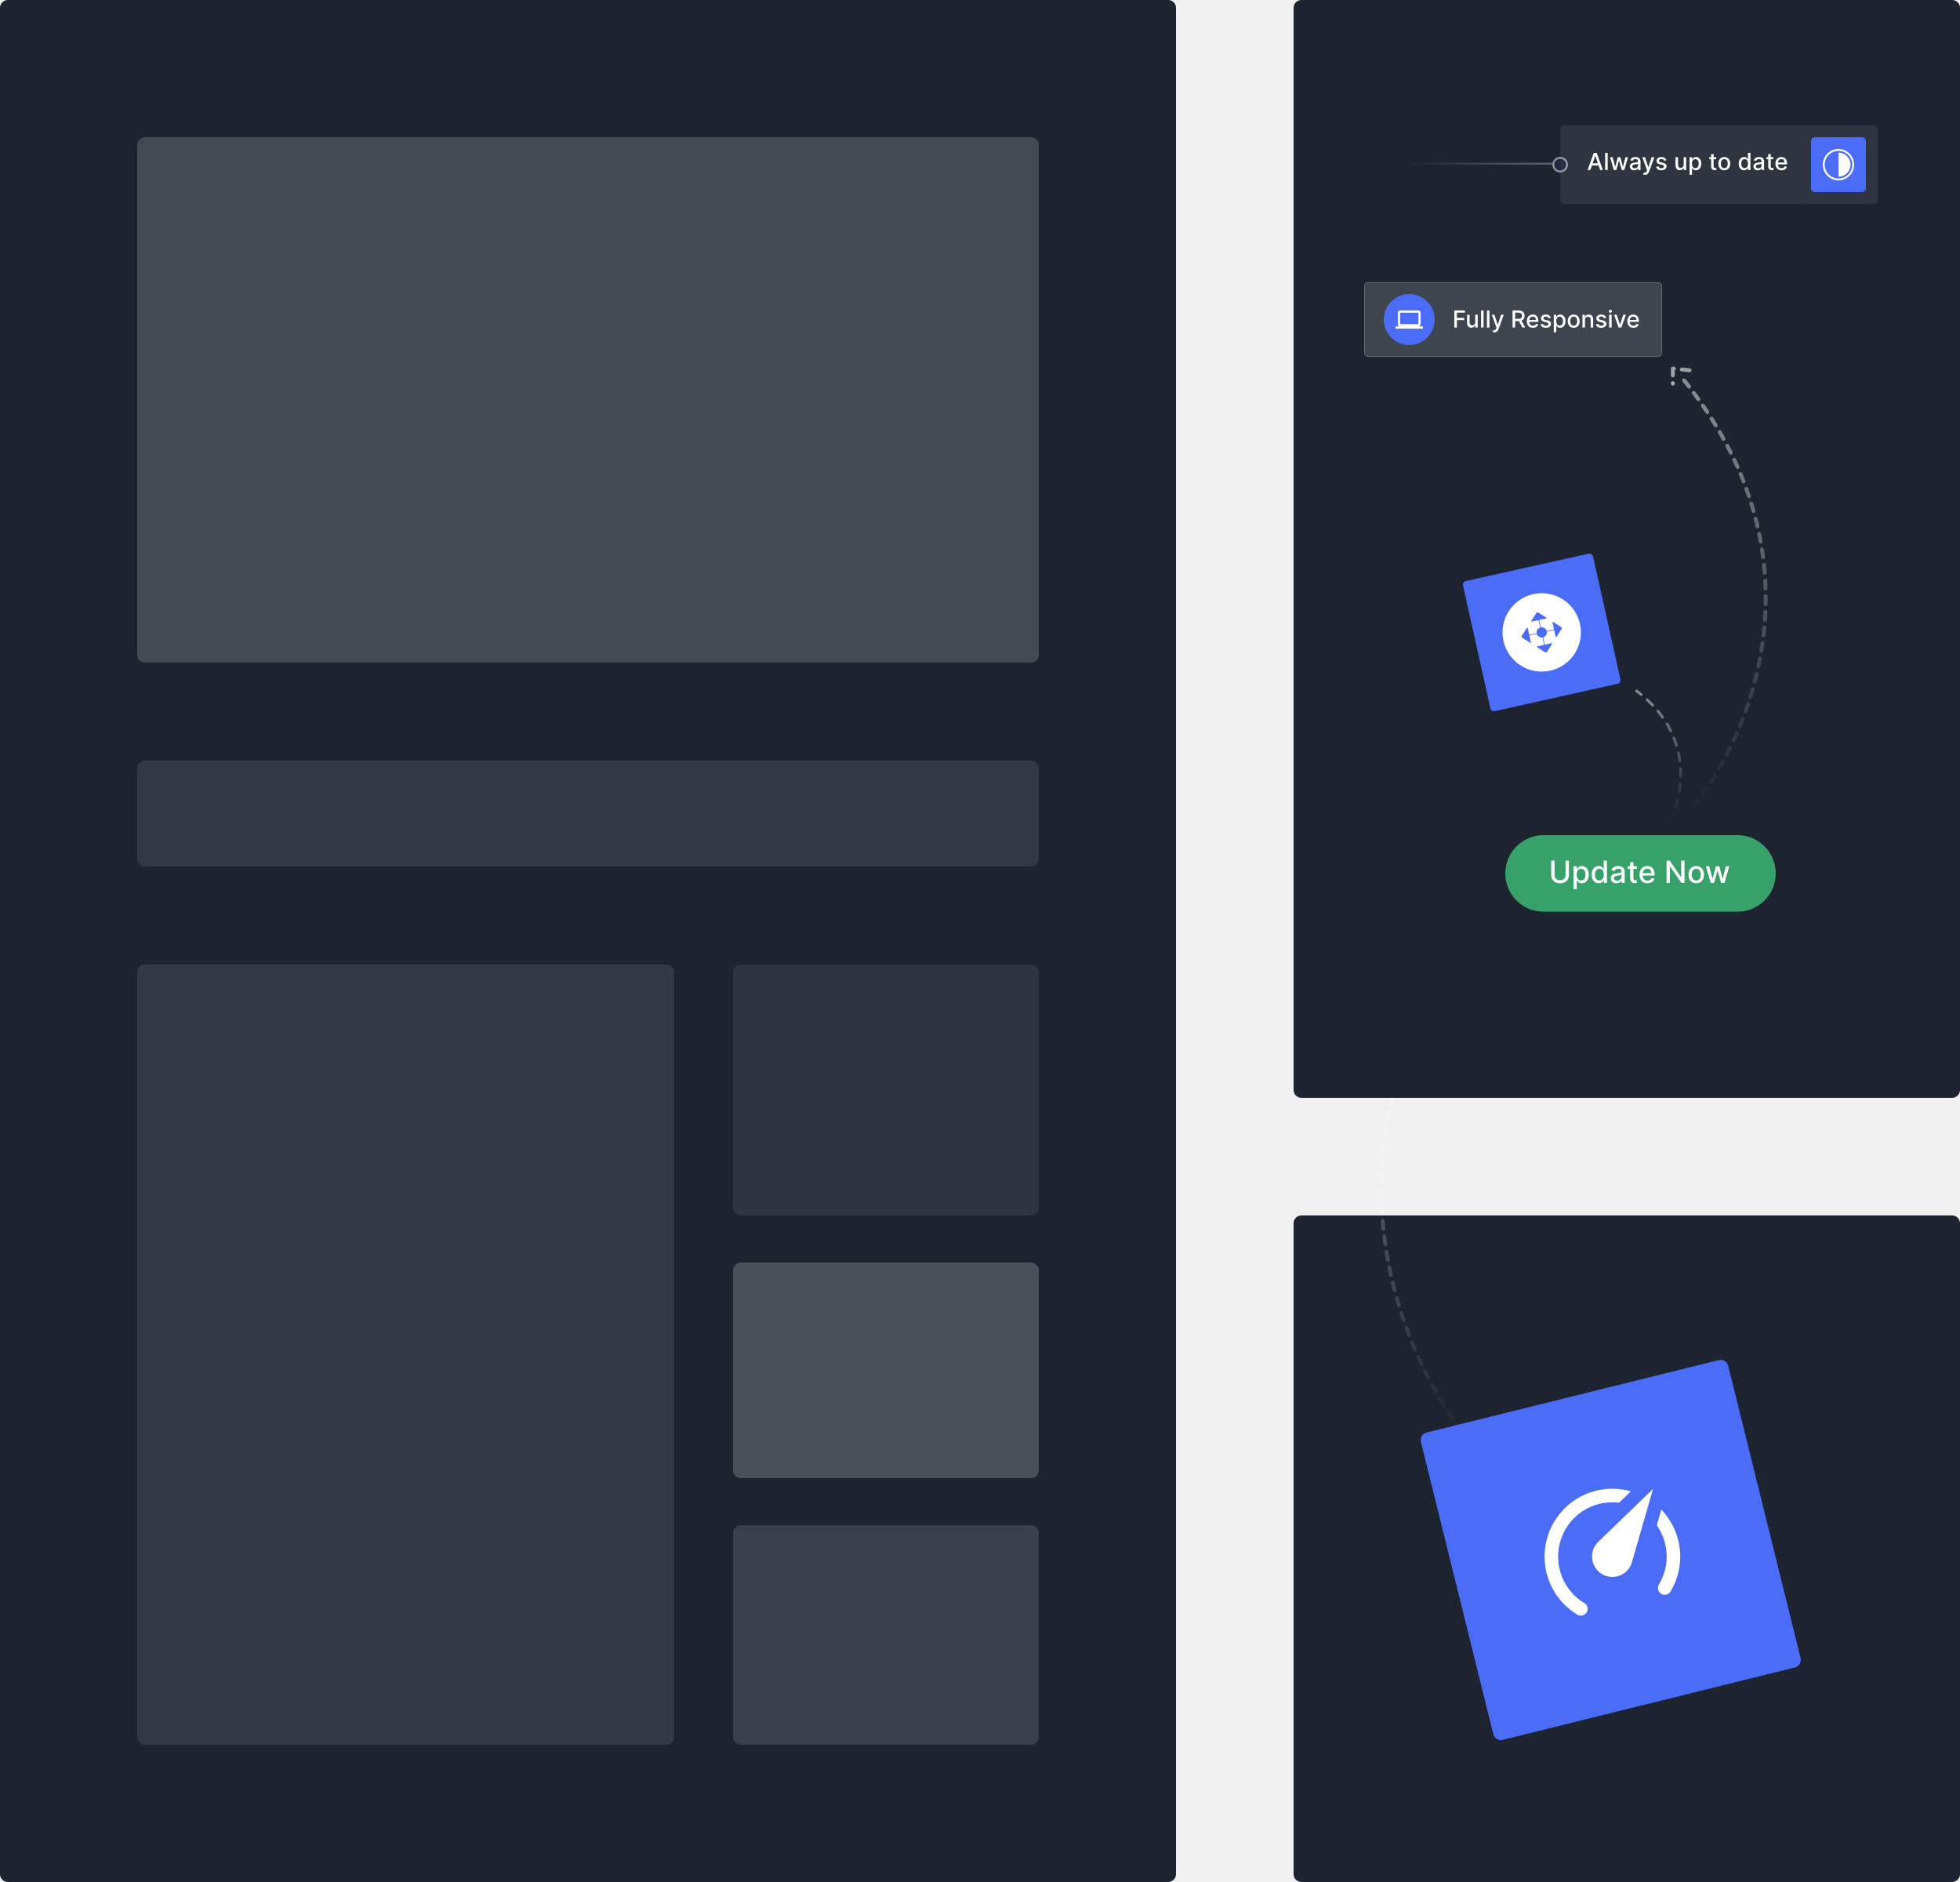
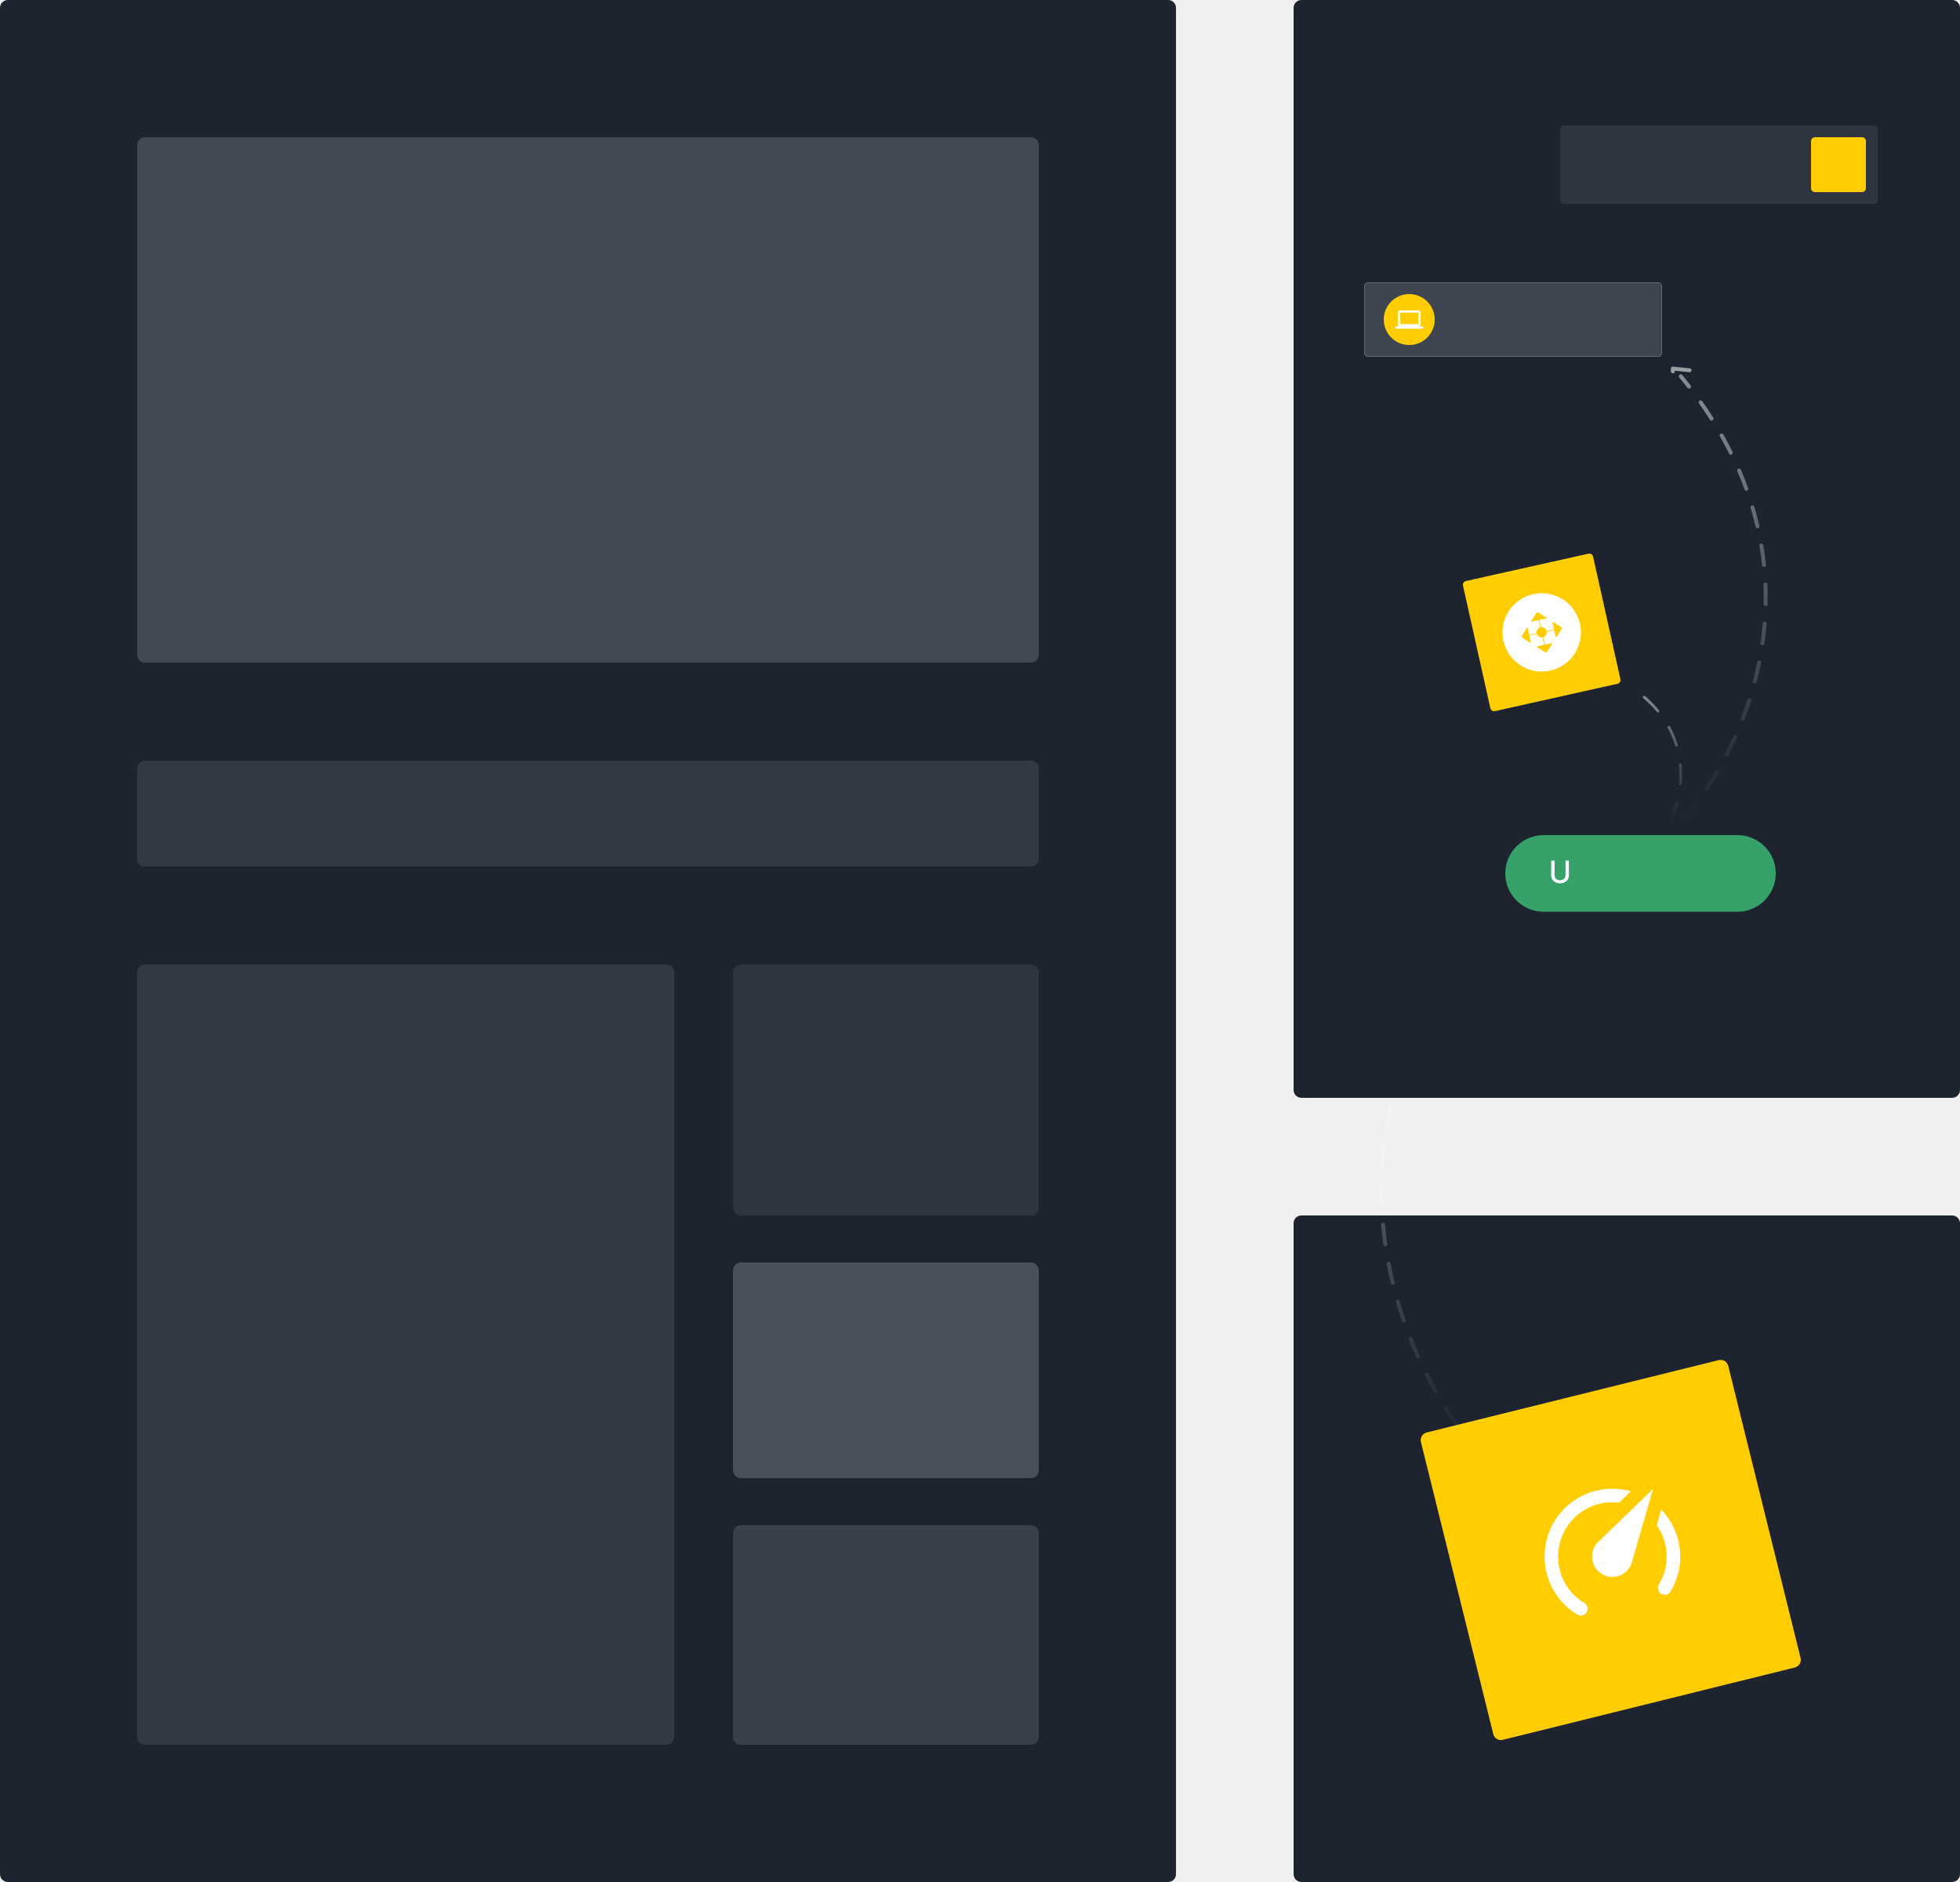
<svg xmlns="http://www.w3.org/2000/svg" width="500" height="480" viewBox="0 0 500 480" fill="none">
-   <rect x="330" y="310" width="170" height="170" rx="2" fill="#1D2430" />
-   <rect x="362" y="365.831" width="80.765" height="80.765" rx="2" transform="rotate(-13.9128 362 365.831)" fill="#4A6CF7" />
+   <style>
+   .floating {
+     animation: float 3s ease-in-out infinite;
+   }
+   .floating-delay-1 {
+     animation-delay: 0.5s;
+   }
+   .floating-delay-2 {
+     animation-delay: 1s;
+   }
+   .rotating {
+     transform-origin: center;
+     animation: rotate 10s linear infinite;
+   }
+   .pulse {
+     animation: pulse 2s ease-in-out infinite;
+   }
+   .dash-line {
+     stroke-dasharray: 5;
+     animation: dash 20s linear infinite;
+   }
+   @keyframes float {
+     0%, 100% { transform: translateY(0); }
+     50% { transform: translateY(-10px); }
+   }
+   @keyframes rotate {
+     from { transform: rotate(0deg); }
+     to { transform: rotate(360deg); }
+   }
+   @keyframes pulse {
+     0%, 100% { transform: scale(1); }
+     50% { transform: scale(1.1); }
+   }
+   @keyframes dash {
+     to { stroke-dashoffset: 1000; }
+   }
+ </style>
+   <rect x="330" y="310" width="170" height="170" rx="2" fill="#1D2430" class="floating" />
+   <rect x="362" y="365.831" width="80.765" height="80.765" rx="2" transform="rotate(-13.9128 362 365.831)" fill="#FFCD00" />
  <path d="M412.572 402.039C411.235 402.37 409.822 402.156 408.643 401.445C407.464 400.734 406.615 399.584 406.284 398.247C405.818 396.366 406.435 394.466 407.718 393.239L421.691 379.757L416.388 398.152C415.956 400.006 414.538 401.552 412.572 402.039ZM407.162 380.2C410.203 379.447 413.25 379.583 416.061 380.349L413.037 383.256C411.434 383.047 409.675 383.144 407.995 383.56C404.43 384.443 401.363 386.705 399.467 389.85C397.571 392.995 397.002 396.764 397.884 400.328C398.804 404.041 401.131 407.03 404.167 408.846L404.183 408.842C405.001 409.334 405.263 410.393 404.77 411.21C404.277 412.028 403.202 412.294 402.389 411.818C398.595 409.531 395.673 405.797 394.525 401.16C393.421 396.705 394.132 391.994 396.502 388.063C398.873 384.132 402.707 381.304 407.162 380.2ZM428.123 392.838C429.271 397.474 428.43 402.14 426.143 405.934C425.646 406.735 424.587 406.997 423.77 406.504C422.952 406.011 422.69 404.953 423.183 404.135C425.016 401.096 425.683 397.382 424.763 393.67C424.347 391.99 423.612 390.389 422.649 389.023L423.808 384.992C425.826 387.166 427.365 389.78 428.123 392.838Z" fill="white" />
  <rect width="300" height="480" rx="2" fill="#1D2430" />
-   <rect x="35" y="35" width="230" height="134" rx="2" fill="white" fill-opacity="0.17" />
-   <rect opacity="0.1" x="35" y="194" width="230" height="27" rx="2" fill="white" />
-   <rect opacity="0.1" x="35" y="246" width="137" height="199" rx="2" fill="white" />
-   <rect opacity="0.08" x="187" y="246" width="78" height="64" rx="2" fill="white" />
-   <rect opacity="0.2" x="187" y="322" width="78" height="55" rx="2" fill="white" />
-   <rect opacity="0.2" x="187" y="389" width="78" height="56" rx="2" fill="white" fill-opacity="0.65" />
-   <path d="M377.795 371.295C358.482 349.772 331.574 292.451 378.448 235.357" stroke="url(#paint0_linear_50_445)" stroke-linecap="round" stroke-linejoin="round" stroke-dasharray="2 2" />
-   <path d="M375.753 233.513L380.883 233V237.617" stroke="url(#paint1_linear_50_445)" stroke-linecap="round" stroke-linejoin="round" stroke-dasharray="2 2" />
-   <rect x="330" width="170" height="280" rx="2" fill="#1D2430" />
+   <rect x="35" y="35" width="230" height="134" rx="2" fill="white" fill-opacity="0.17" class="floating" />
+   <rect opacity="0.1" x="35" y="194" width="230" height="27" rx="2" fill="white" class="floating floating-delay-1" />
+   <rect opacity="0.1" x="35" y="246" width="137" height="199" rx="2" fill="white" class="floating floating-delay-2" />
+   <rect opacity="0.08" x="187" y="246" width="78" height="64" rx="2" fill="white" class="floating" />
+   <rect opacity="0.2" x="187" y="322" width="78" height="55" rx="2" fill="white" class="floating floating-delay-1" />
+   <rect opacity="0.2" x="187" y="389" width="78" height="56" rx="2" fill="white" fill-opacity="0.65" class="floating floating-delay-2" />
+   <path d="M377.795 371.295C358.482 349.772 331.574 292.451 378.448 235.357" stroke="url(#paint0_linear_50_445)" stroke-linecap="round" stroke-linejoin="round" stroke-dasharray="2 2" class="dash-line" />
+   <path d="M375.753 233.513L380.883 233V237.617" stroke="url(#paint1_linear_50_445)" stroke-linecap="round" stroke-linejoin="round" stroke-dasharray="2 2" class="dash-line" />
+   <rect x="330" width="170" height="280" rx="2" fill="#1D2430" class="floating" />
  <rect x="384" y="213" width="69" height="19.528" rx="9.764" fill="#36A269" />
-   <path d="M399.37 219.509V223.177C399.37 223.948 398.838 224.502 397.972 224.502C397.109 224.502 396.574 223.948 396.574 223.177V219.509H395.717V223.246C395.717 224.439 396.61 225.285 397.972 225.285C399.334 225.285 400.23 224.439 400.23 223.246V219.509H399.37Z" fill="white" />
-   <path d="M401.41 226.788H402.239V224.527H402.289C402.439 224.799 402.744 225.274 403.521 225.274C404.553 225.274 405.302 224.447 405.302 223.068C405.302 221.687 404.541 220.874 403.512 220.874C402.722 220.874 402.436 221.357 402.289 221.62H402.22V220.93H401.41V226.788ZM402.222 223.06C402.222 222.17 402.611 221.579 403.335 221.579C404.087 221.579 404.464 222.214 404.464 223.06C404.464 223.914 404.075 224.566 403.335 224.566C402.622 224.566 402.222 223.956 402.222 223.06Z" fill="white" />
-   <path d="M407.826 225.274C408.602 225.274 408.908 224.799 409.057 224.527H409.127V225.19H409.937V219.509H409.107V221.62H409.057C408.908 221.357 408.625 220.874 407.831 220.874C406.802 220.874 406.045 221.687 406.045 223.068C406.045 224.447 406.791 225.274 407.826 225.274ZM408.009 224.566C407.268 224.566 406.883 223.914 406.883 223.06C406.883 222.214 407.26 221.579 408.009 221.579C408.733 221.579 409.121 222.17 409.121 223.06C409.121 223.956 408.725 224.566 408.009 224.566Z" fill="white" />
-   <path d="M412.36 225.285C413.065 225.285 413.462 224.927 413.62 224.608H413.653V225.19H414.463V222.361C414.463 221.121 413.487 220.874 412.81 220.874C412.039 220.874 411.329 221.185 411.051 221.962L411.831 222.139C411.953 221.837 412.263 221.545 412.821 221.545C413.356 221.545 413.631 221.826 413.631 222.308V222.328C413.631 222.63 413.32 222.624 412.555 222.713C411.747 222.808 410.921 223.018 410.921 223.986C410.921 224.824 411.55 225.285 412.36 225.285ZM412.541 224.619C412.072 224.619 411.734 224.408 411.734 223.998C411.734 223.554 412.127 223.396 412.607 223.332C412.876 223.296 413.514 223.224 413.634 223.104V223.654C413.634 224.158 413.231 224.619 412.541 224.619Z" fill="white" />
-   <path d="M417.557 220.93H416.683V219.909H415.853V220.93H415.229V221.595H415.853V224.111C415.851 224.885 416.442 225.26 417.096 225.246C417.36 225.243 417.537 225.193 417.634 225.157L417.485 224.472C417.429 224.483 417.326 224.508 417.193 224.508C416.924 224.508 416.683 224.419 416.683 223.939V221.595H417.557V220.93Z" fill="white" />
-   <path d="M420.265 225.276C421.194 225.276 421.851 224.819 422.04 224.125L421.255 223.984C421.105 224.386 420.745 224.591 420.273 224.591C419.563 224.591 419.086 224.131 419.064 223.31H422.093V223.016C422.093 221.476 421.172 220.874 420.206 220.874C419.019 220.874 418.237 221.778 418.237 223.088C418.237 224.411 419.008 225.276 420.265 225.276ZM419.066 222.688C419.1 222.084 419.538 221.559 420.212 221.559C420.856 221.559 421.277 222.036 421.28 222.688H419.066Z" fill="white" />
-   <path d="M429.732 219.509H428.883V223.681H428.83L425.94 219.509H425.147V225.19H426.004V221.024H426.057L428.944 225.19H429.732V219.509Z" fill="white" />
-   <path d="M432.71 225.276C433.912 225.276 434.697 224.397 434.697 223.079C434.697 221.753 433.912 220.874 432.71 220.874C431.509 220.874 430.724 221.753 430.724 223.079C430.724 224.397 431.509 225.276 432.71 225.276ZM432.713 224.58C431.928 224.58 431.562 223.895 431.562 223.077C431.562 222.261 431.928 221.568 432.713 221.568C433.493 221.568 433.859 222.261 433.859 223.077C433.859 223.895 433.493 224.58 432.713 224.58Z" fill="white" />
-   <path d="M436.416 225.19H437.26L438.125 222.114H438.189L439.054 225.19H439.9L441.151 220.93H440.294L439.465 224.045H439.423L438.591 220.93H437.734L436.896 224.059H436.855L436.02 220.93H435.163L436.416 225.19Z" fill="white" />
-   <path d="M429.313 209C445.373 191.102 467.749 143.437 428.77 95.96" stroke="url(#paint2_linear_50_445)" stroke-linecap="round" stroke-linejoin="round" stroke-dasharray="2 2" />
-   <path d="M431.011 94.427L426.746 94V97.839" stroke="url(#paint3_linear_50_445)" stroke-linecap="round" stroke-linejoin="round" stroke-dasharray="2 2" />
-   <path d="M425.919 209.552C429.35 203.094 432.466 187.389 417.488 176.228" stroke="url(#paint4_linear_50_445)" stroke-width="0.7" stroke-linecap="round" stroke-linejoin="round" stroke-dasharray="2 2" />
-   <rect x="348" y="72" width="76" height="19" rx="1" fill="white" fill-opacity="0.15" />
-   <rect x="348.1" y="72.1" width="75.8" height="18.8" rx="0.9" stroke="white" stroke-opacity="0.19" stroke-width="0.2" />
-   <path d="M371 83.538H371.658V81.636H373.512V81.071H371.658V79.742H373.706V79.175H371V83.538Z" fill="white" />
-   <path d="M376.333 82.181C376.335 82.737 375.921 83.001 375.563 83.001C375.169 83.001 374.896 82.716 374.896 82.271V80.266H374.259V82.347C374.259 83.159 374.705 83.581 375.333 83.581C375.825 83.581 376.16 83.321 376.311 82.972H376.345V83.538H376.972V80.266H376.333V82.181Z" fill="white" />
-   <path d="M378.465 79.175H377.828V83.538H378.465V79.175Z" fill="white" />
-   <path d="M379.959 79.175H379.322V83.538H379.959V79.175Z" fill="white" />
-   <path d="M381.219 84.766C381.745 84.766 382.077 84.491 382.267 83.975L383.62 80.272L382.932 80.266L382.103 82.805H382.069L381.24 80.266H380.558L381.756 83.581L381.677 83.798C381.515 84.233 381.287 84.269 380.938 84.173L380.784 84.695C380.861 84.729 381.027 84.766 381.219 84.766Z" fill="white" />
-   <path d="M385.859 83.538H386.518V81.887H387.413C387.428 81.887 387.44 81.887 387.455 81.887L388.342 83.538H389.092L388.124 81.772C388.659 81.574 388.925 81.129 388.925 80.543C388.925 79.739 388.427 79.175 387.415 79.175H385.859V83.538ZM386.518 81.32V79.739H387.344C387.994 79.739 388.263 80.048 388.263 80.543C388.263 81.035 387.994 81.32 387.353 81.32H386.518Z" fill="white" />
-   <path d="M391.045 83.604C391.759 83.604 392.264 83.253 392.409 82.72L391.806 82.612C391.691 82.921 391.414 83.078 391.051 83.078C390.506 83.078 390.139 82.724 390.122 82.094H392.449V81.868C392.449 80.685 391.742 80.223 391 80.223C390.088 80.223 389.487 80.918 389.487 81.923C389.487 82.94 390.08 83.604 391.045 83.604ZM390.124 81.617C390.15 81.152 390.487 80.749 391.004 80.749C391.499 80.749 391.823 81.116 391.825 81.617H390.124Z" fill="white" />
-   <path d="M395.608 81.065C395.476 80.555 395.078 80.223 394.37 80.223C393.631 80.223 393.107 80.613 393.107 81.192C393.107 81.657 393.388 81.966 394.002 82.102L394.556 82.224C394.871 82.294 395.018 82.435 395.018 82.639C395.018 82.893 394.748 83.091 394.33 83.091C393.949 83.091 393.703 82.927 393.627 82.605L393.011 82.699C393.118 83.278 393.599 83.604 394.334 83.604C395.125 83.604 395.672 83.185 395.672 82.592C395.672 82.13 395.378 81.844 394.777 81.706L394.257 81.587C393.897 81.501 393.742 81.38 393.744 81.158C393.742 80.907 394.015 80.728 394.377 80.728C394.773 80.728 394.956 80.947 395.031 81.167L395.608 81.065Z" fill="white" />
-   <path d="M396.373 84.766H397.01V83.029H397.048C397.163 83.238 397.398 83.602 397.994 83.602C398.787 83.602 399.362 82.967 399.362 81.908C399.362 80.847 398.778 80.223 397.988 80.223C397.381 80.223 397.161 80.594 397.048 80.796H396.995V80.266H396.373V84.766ZM396.997 81.902C396.997 81.218 397.295 80.764 397.851 80.764C398.429 80.764 398.719 81.252 398.719 81.902C398.719 82.558 398.42 83.059 397.851 83.059C397.304 83.059 396.997 82.59 396.997 81.902Z" fill="white" />
-   <path d="M401.454 83.604C402.377 83.604 402.98 82.929 402.98 81.917C402.98 80.898 402.377 80.223 401.454 80.223C400.532 80.223 399.929 80.898 399.929 81.917C399.929 82.929 400.532 83.604 401.454 83.604ZM401.456 83.07C400.854 83.07 400.572 82.543 400.572 81.915C400.572 81.288 400.854 80.756 401.456 80.756C402.055 80.756 402.336 81.288 402.336 81.915C402.336 82.543 402.055 83.07 401.456 83.07Z" fill="white" />
-   <path d="M404.328 81.595C404.328 81.073 404.648 80.775 405.091 80.775C405.523 80.775 405.786 81.058 405.786 81.533V83.538H406.423V81.457C406.423 80.647 405.977 80.223 405.308 80.223C404.816 80.223 404.494 80.451 404.343 80.798H404.303V80.266H403.691V83.538H404.328V81.595Z" fill="white" />
-   <path d="M409.729 81.065C409.597 80.555 409.199 80.223 408.491 80.223C407.752 80.223 407.228 80.613 407.228 81.192C407.228 81.657 407.509 81.966 408.123 82.102L408.677 82.224C408.992 82.294 409.139 82.435 409.139 82.639C409.139 82.893 408.869 83.091 408.451 83.091C408.07 83.091 407.825 82.927 407.748 82.605L407.132 82.699C407.239 83.278 407.72 83.604 408.455 83.604C409.246 83.604 409.793 83.185 409.793 82.592C409.793 82.13 409.499 81.844 408.898 81.706L408.379 81.587C408.018 81.501 407.863 81.38 407.865 81.158C407.863 80.907 408.136 80.728 408.498 80.728C408.894 80.728 409.077 80.947 409.152 81.167L409.729 81.065Z" fill="white" />
-   <path d="M410.494 83.538H411.131V80.266H410.494V83.538ZM410.816 79.761C411.035 79.761 411.218 79.59 411.218 79.381C411.218 79.173 411.035 79 410.816 79C410.594 79 410.413 79.173 410.413 79.381C410.413 79.59 410.594 79.761 410.816 79.761Z" fill="white" />
-   <path d="M414.788 80.266H414.104L413.277 82.784H413.243L412.414 80.266H411.73L412.919 83.538H413.601L414.788 80.266Z" fill="white" />
-   <path d="M416.68 83.604C417.393 83.604 417.898 83.253 418.043 82.72L417.44 82.612C417.325 82.921 417.048 83.078 416.686 83.078C416.141 83.078 415.774 82.724 415.757 82.094H418.084V81.868C418.084 80.685 417.376 80.223 416.635 80.223C415.723 80.223 415.122 80.918 415.122 81.923C415.122 82.94 415.714 83.604 416.68 83.604ZM415.759 81.617C415.785 81.152 416.121 80.749 416.639 80.749C417.134 80.749 417.457 81.116 417.46 81.617H415.759Z" fill="white" />
-   <circle cx="359.5" cy="81.5" r="6.5" fill="#4A6CF7" />
+   <g>
+     <path d="M399.37 219.509V223.177C399.37 223.948 398.838 224.502 397.972 224.502C397.109 224.502 396.574 223.948 396.574 223.177V219.509H395.717V223.246C395.717 224.439 396.61 225.285 397.972 225.285C399.334 225.285 400.23 224.439 400.23 223.246V219.509H399.37Z" fill="white" />
+   </g>
+   <path d="M429.313 209C445.373 191.102 467.749 143.437 428.77 95.96" stroke="url(#paint2_linear_50_445)" stroke-linecap="round" stroke-linejoin="round" stroke-dasharray="2 2" class="dash-line" />
+   <path d="M431.011 94.427L426.746 94V97.839" stroke="url(#paint3_linear_50_445)" stroke-linecap="round" stroke-linejoin="round" stroke-dasharray="2 2" class="dash-line" />
+   <path d="M425.919 209.552C429.35 203.094 432.466 187.389 417.488 176.228" stroke="url(#paint4_linear_50_445)" stroke-width="0.7" stroke-linecap="round" stroke-linejoin="round" stroke-dasharray="2 2" class="dash-line" />
+   <rect x="348" y="72" width="76" height="19" rx="1" fill="white" fill-opacity="0.15" class="floating" />
+   <rect x="348.1" y="72.1" width="75.8" height="18.8" rx="0.9" stroke="white" stroke-opacity="0.19" stroke-width="0.2" class="floating" />
+   <circle cx="359.5" cy="81.5" r="6.5" fill="#FFCD00" />
  <path d="M357.167 79.75H361.833V82.667H357.167V79.75ZM361.833 83.25C361.988 83.25 362.136 83.189 362.246 83.079C362.355 82.97 362.417 82.821 362.417 82.667V79.75C362.417 79.426 362.154 79.167 361.833 79.167H357.167C356.843 79.167 356.583 79.426 356.583 79.75V82.667C356.583 82.821 356.645 82.97 356.754 83.079C356.864 83.189 357.012 83.25 357.167 83.25H356V83.833H363V83.25H361.833Z" fill="white" />
-   <rect x="373" y="148.4" width="34" height="34" rx="1" transform="rotate(-12.5713 373 148.4)" fill="#4A6CF7" />
+   <rect x="373" y="148.4" width="34" height="34" rx="1" transform="rotate(-12.5713 373 148.4)" fill="#FFCD00" />
  <circle cx="393.293" cy="161.293" r="10" transform="rotate(-12.5713 393.293 161.293)" fill="white" />
  <g clip-path="url(#clip0_50_445)">
-     <path d="M398.281 159.94L396.256 158.654C396.106 158.558 396.015 158.621 396.054 158.796L396.433 160.496L394.539 160.919C394.355 160.293 393.738 159.901 393.094 160L392.675 158.119L394.375 157.74C394.55 157.701 394.569 157.593 394.418 157.497L392.393 156.21C392.242 156.115 392.043 156.159 391.948 156.309L390.661 158.335C390.565 158.485 390.629 158.576 390.803 158.537L392.504 158.158L392.923 160.037C392.298 160.222 391.905 160.838 392.005 161.483L390.111 161.905L389.732 160.206C389.693 160.031 389.584 160.012 389.489 160.163L388.202 162.188C388.106 162.338 388.151 162.538 388.301 162.633L390.326 163.92C390.477 164.015 390.567 163.952 390.528 163.778L390.149 162.076L392.04 161.654C392.225 162.279 392.842 162.672 393.486 162.572L393.908 164.464L392.208 164.843C392.034 164.882 392.015 164.991 392.165 165.086L394.191 166.373C394.341 166.468 394.54 166.424 394.636 166.274L395.923 164.248C396.018 164.098 395.955 164.007 395.78 164.046L394.082 164.425L393.661 162.536C394.286 162.351 394.678 161.735 394.579 161.091L396.471 160.669L396.85 162.369C396.889 162.544 396.997 162.563 397.093 162.412L398.38 160.387C398.476 160.236 398.432 160.036 398.281 159.94Z" fill="#4A6CF7" />
+     <path d="M398.281 159.94L396.256 158.654C396.106 158.558 396.015 158.621 396.054 158.796L396.433 160.496L394.539 160.919C394.355 160.293 393.738 159.901 393.094 160L392.675 158.119L394.375 157.74C394.55 157.701 394.569 157.593 394.418 157.497L392.393 156.21C392.242 156.115 392.043 156.159 391.948 156.309L390.661 158.335C390.565 158.485 390.629 158.576 390.803 158.537L392.504 158.158L392.923 160.037C392.298 160.222 391.905 160.838 392.005 161.483L390.111 161.905L389.732 160.206C389.693 160.031 389.584 160.012 389.489 160.163L388.202 162.188C388.106 162.338 388.151 162.538 388.301 162.633L390.326 163.92C390.477 164.015 390.567 163.952 390.528 163.778L390.149 162.076L392.04 161.654C392.225 162.279 392.842 162.672 393.486 162.572L393.908 164.464L392.208 164.843C392.034 164.882 392.015 164.991 392.165 165.086L394.191 166.373C394.341 166.468 394.54 166.424 394.636 166.274L395.923 164.248C396.018 164.098 395.955 164.007 395.78 164.046L394.082 164.425L393.661 162.536C394.286 162.351 394.678 161.735 394.579 161.091L396.471 160.669L396.85 162.369C396.889 162.544 396.997 162.563 397.093 162.412L398.38 160.387C398.476 160.236 398.432 160.036 398.281 159.94Z" fill="#FFCD00" />
  </g>
-   <g opacity="0.08">
+   <g opacity="0.08" class="floating">
    <rect x="398" y="32" width="81" height="20" rx="1" fill="white" />
    <rect x="398.1" y="32.1" width="80.8" height="19.8" rx="0.9" stroke="white" stroke-opacity="0.19" stroke-width="0.2" />
  </g>
-   <rect x="462" y="35" width="14" height="14" rx="1" fill="#4A6CF7" />
-   <path d="M468.998 38C466.791 38 465 39.791 465 41.998C465 44.209 466.791 46 468.998 46C471.209 46 473 44.209 473 41.998C473 39.791 471.209 38 468.998 38ZM469 45.524C467.054 45.524 465.476 43.946 465.476 42C465.476 40.054 467.054 38.476 469 38.476C470.946 38.476 472.524 40.054 472.524 42C472.524 43.946 470.946 45.524 469 45.524ZM469 38.928V45.069C470.694 45.069 472.071 43.692 472.071 41.998C472.071 40.308 470.694 38.928 469 38.928Z" fill="white" />
-   <path d="M405.699 43.364L406.099 42.209H407.804L408.202 43.364H408.901L407.331 39H406.57L405 43.364H405.699ZM406.291 41.655L406.935 39.793H406.969L407.612 41.655H406.291Z" fill="white" />
-   <path d="M410.117 39H409.48V43.364H410.117V39Z" fill="white" />
-   <path d="M411.684 43.364H412.332L412.996 41.001H413.045L413.71 43.364H414.36L415.321 40.091H414.663L414.026 42.484H413.994L413.354 40.091H412.696L412.053 42.494H412.021L411.379 40.091H410.721L411.684 43.364Z" fill="white" />
-   <path d="M416.878 43.436C417.419 43.436 417.724 43.161 417.845 42.916H417.871V43.364H418.493V41.19C418.493 40.238 417.743 40.048 417.223 40.048C416.631 40.048 416.085 40.287 415.872 40.883L416.471 41.02C416.565 40.788 416.803 40.564 417.232 40.564C417.643 40.564 417.854 40.779 417.854 41.15V41.165C417.854 41.397 417.615 41.393 417.027 41.461C416.407 41.533 415.772 41.695 415.772 42.439C415.772 43.082 416.256 43.436 416.878 43.436ZM417.017 42.925C416.656 42.925 416.396 42.763 416.396 42.447C416.396 42.106 416.699 41.985 417.068 41.936C417.274 41.908 417.764 41.853 417.856 41.761V42.183C417.856 42.571 417.547 42.925 417.017 42.925Z" fill="white" />
-   <path d="M419.627 44.591C420.153 44.591 420.486 44.316 420.675 43.8L422.028 40.097L421.34 40.091L420.511 42.631H420.477L419.648 40.091H418.967L420.164 43.406L420.085 43.624C419.923 44.058 419.695 44.094 419.346 43.999L419.192 44.521C419.269 44.555 419.435 44.591 419.627 44.591Z" fill="white" />
-   <path d="M425.081 40.89C424.949 40.381 424.551 40.048 423.843 40.048C423.104 40.048 422.58 40.438 422.58 41.018C422.58 41.482 422.861 41.791 423.475 41.928L424.029 42.049C424.344 42.119 424.491 42.26 424.491 42.465C424.491 42.718 424.22 42.916 423.803 42.916C423.421 42.916 423.176 42.752 423.1 42.43L422.484 42.524C422.59 43.104 423.072 43.43 423.807 43.43C424.597 43.43 425.145 43.01 425.145 42.418C425.145 41.955 424.851 41.67 424.25 41.531L423.73 41.412C423.37 41.327 423.215 41.205 423.217 40.984C423.215 40.732 423.487 40.553 423.85 40.553C424.246 40.553 424.429 40.773 424.504 40.992L425.081 40.89Z" fill="white" />
-   <path d="M429.507 42.006C429.509 42.562 429.095 42.827 428.737 42.827C428.343 42.827 428.07 42.541 428.07 42.096V40.091H427.433V42.173C427.433 42.984 427.879 43.406 428.507 43.406C428.999 43.406 429.334 43.146 429.485 42.797H429.519V43.364H430.146V40.091H429.507V42.006Z" fill="white" />
-   <path d="M431.002 44.591H431.639V42.854H431.677C431.792 43.063 432.027 43.428 432.623 43.428C433.416 43.428 433.991 42.793 433.991 41.734C433.991 40.673 433.407 40.048 432.617 40.048C432.01 40.048 431.79 40.419 431.677 40.621H431.624V40.091H431.002V44.591ZM431.626 41.727C431.626 41.043 431.924 40.59 432.48 40.59C433.058 40.59 433.348 41.077 433.348 41.727C433.348 42.383 433.049 42.884 432.48 42.884C431.933 42.884 431.626 42.416 431.626 41.727Z" fill="white" />
-   <path d="M437.82 40.091H437.149V39.307H436.512V40.091H436.033V40.602H436.512V42.535C436.51 43.129 436.964 43.417 437.467 43.406C437.669 43.404 437.806 43.366 437.88 43.338L437.765 42.812C437.722 42.82 437.644 42.84 437.541 42.84C437.335 42.84 437.149 42.771 437.149 42.403V40.602H437.82V40.091Z" fill="white" />
-   <path d="M439.869 43.43C440.791 43.43 441.394 42.754 441.394 41.742C441.394 40.724 440.791 40.048 439.869 40.048C438.946 40.048 438.343 40.724 438.343 41.742C438.343 42.754 438.946 43.43 439.869 43.43ZM439.871 42.895C439.268 42.895 438.987 42.369 438.987 41.74C438.987 41.114 439.268 40.581 439.871 40.581C440.469 40.581 440.751 41.114 440.751 41.74C440.751 42.369 440.469 42.895 439.871 42.895Z" fill="white" />
-   <path d="M444.918 43.428C445.515 43.428 445.749 43.063 445.864 42.854H445.918V43.364H446.54V39H445.903V40.621H445.864C445.749 40.419 445.532 40.048 444.923 40.048C444.132 40.048 443.55 40.673 443.55 41.734C443.55 42.793 444.124 43.428 444.918 43.428ZM445.059 42.884C444.49 42.884 444.194 42.383 444.194 41.727C444.194 41.077 444.484 40.59 445.059 40.59C445.615 40.59 445.913 41.043 445.913 41.727C445.913 42.416 445.609 42.884 445.059 42.884Z" fill="white" />
-   <path d="M448.401 43.436C448.943 43.436 449.247 43.161 449.369 42.916H449.394V43.364H450.017V41.19C450.017 40.238 449.267 40.048 448.747 40.048C448.154 40.048 447.609 40.287 447.396 40.883L447.994 41.02C448.088 40.788 448.327 40.564 448.755 40.564C449.166 40.564 449.377 40.779 449.377 41.15V41.165C449.377 41.397 449.139 41.393 448.551 41.461C447.931 41.533 447.296 41.695 447.296 42.439C447.296 43.082 447.779 43.436 448.401 43.436ZM448.54 42.925C448.18 42.925 447.92 42.763 447.92 42.447C447.92 42.106 448.222 41.985 448.591 41.936C448.798 41.908 449.288 41.853 449.379 41.761V42.183C449.379 42.571 449.07 42.925 448.54 42.925Z" fill="white" />
-   <path d="M452.393 40.091H451.722V39.307H451.085V40.091H450.605V40.602H451.085V42.535C451.082 43.129 451.536 43.417 452.039 43.406C452.241 43.404 452.378 43.366 452.452 43.338L452.337 42.812C452.295 42.82 452.216 42.84 452.114 42.84C451.907 42.84 451.722 42.771 451.722 42.403V40.602H452.393V40.091Z" fill="white" />
-   <path d="M454.473 43.43C455.187 43.43 455.692 43.078 455.836 42.545L455.233 42.437C455.118 42.746 454.841 42.903 454.479 42.903C453.934 42.903 453.567 42.55 453.55 41.919H455.877V41.693C455.877 40.511 455.17 40.048 454.428 40.048C453.516 40.048 452.915 40.743 452.915 41.749C452.915 42.765 453.508 43.43 454.473 43.43ZM453.552 41.442C453.578 40.977 453.915 40.575 454.432 40.575C454.927 40.575 455.251 40.941 455.253 41.442H453.552Z" fill="white" />
-   <circle opacity="0.5" cx="398" cy="42" r="1.75" fill="#282C4D" stroke="white" stroke-width="0.5" />
-   <line x1="347" y1="41.75" x2="396" y2="41.75" stroke="url(#paint5_linear_50_445)" stroke-width="0.5" />
+   <rect x="462" y="35" width="14" height="14" rx="1" fill="#FFCD00" />
  <defs>
    <linearGradient id="paint0_linear_50_445" x1="374.3" y1="234.975" x2="361.897" y2="369.833" gradientUnits="userSpaceOnUse">
      <stop stop-color="white" stop-opacity="0.48" />
      <stop offset="1" stop-color="white" stop-opacity="0" />
    </linearGradient>
    <linearGradient id="paint1_linear_50_445" x1="378.318" y1="233" x2="378.318" y2="237.617" gradientUnits="userSpaceOnUse">
      <stop stop-color="white" stop-opacity="0.55" />
      <stop offset="1" stop-color="white" stop-opacity="0.62" />
    </linearGradient>
    <linearGradient id="paint2_linear_50_445" x1="432.22" y1="95.642" x2="442.533" y2="207.784" gradientUnits="userSpaceOnUse">
      <stop stop-color="white" stop-opacity="0.48" />
      <stop offset="1" stop-color="white" stop-opacity="0" />
    </linearGradient>
    <linearGradient id="paint3_linear_50_445" x1="428.878" y1="94" x2="428.878" y2="97.839" gradientUnits="userSpaceOnUse">
      <stop stop-color="white" stop-opacity="0.55" />
      <stop offset="1" stop-color="white" stop-opacity="0.62" />
    </linearGradient>
    <linearGradient id="paint4_linear_50_445" x1="418.483" y1="175.882" x2="429.732" y2="208.225" gradientUnits="userSpaceOnUse">
      <stop stop-color="white" stop-opacity="0.48" />
      <stop offset="1" stop-color="white" stop-opacity="0" />
    </linearGradient>
    <linearGradient id="paint5_linear_50_445" x1="396" y1="42" x2="359.25" y2="42" gradientUnits="userSpaceOnUse">
      <stop stop-color="white" stop-opacity="0.28" />
      <stop offset="1" stop-color="white" stop-opacity="0" />
    </linearGradient>
    <clipPath id="clip0_50_445">
      <rect width="12" height="12" fill="white" transform="translate(386.13 156.742) rotate(-12.5713)" />
    </clipPath>
  </defs>
</svg>
